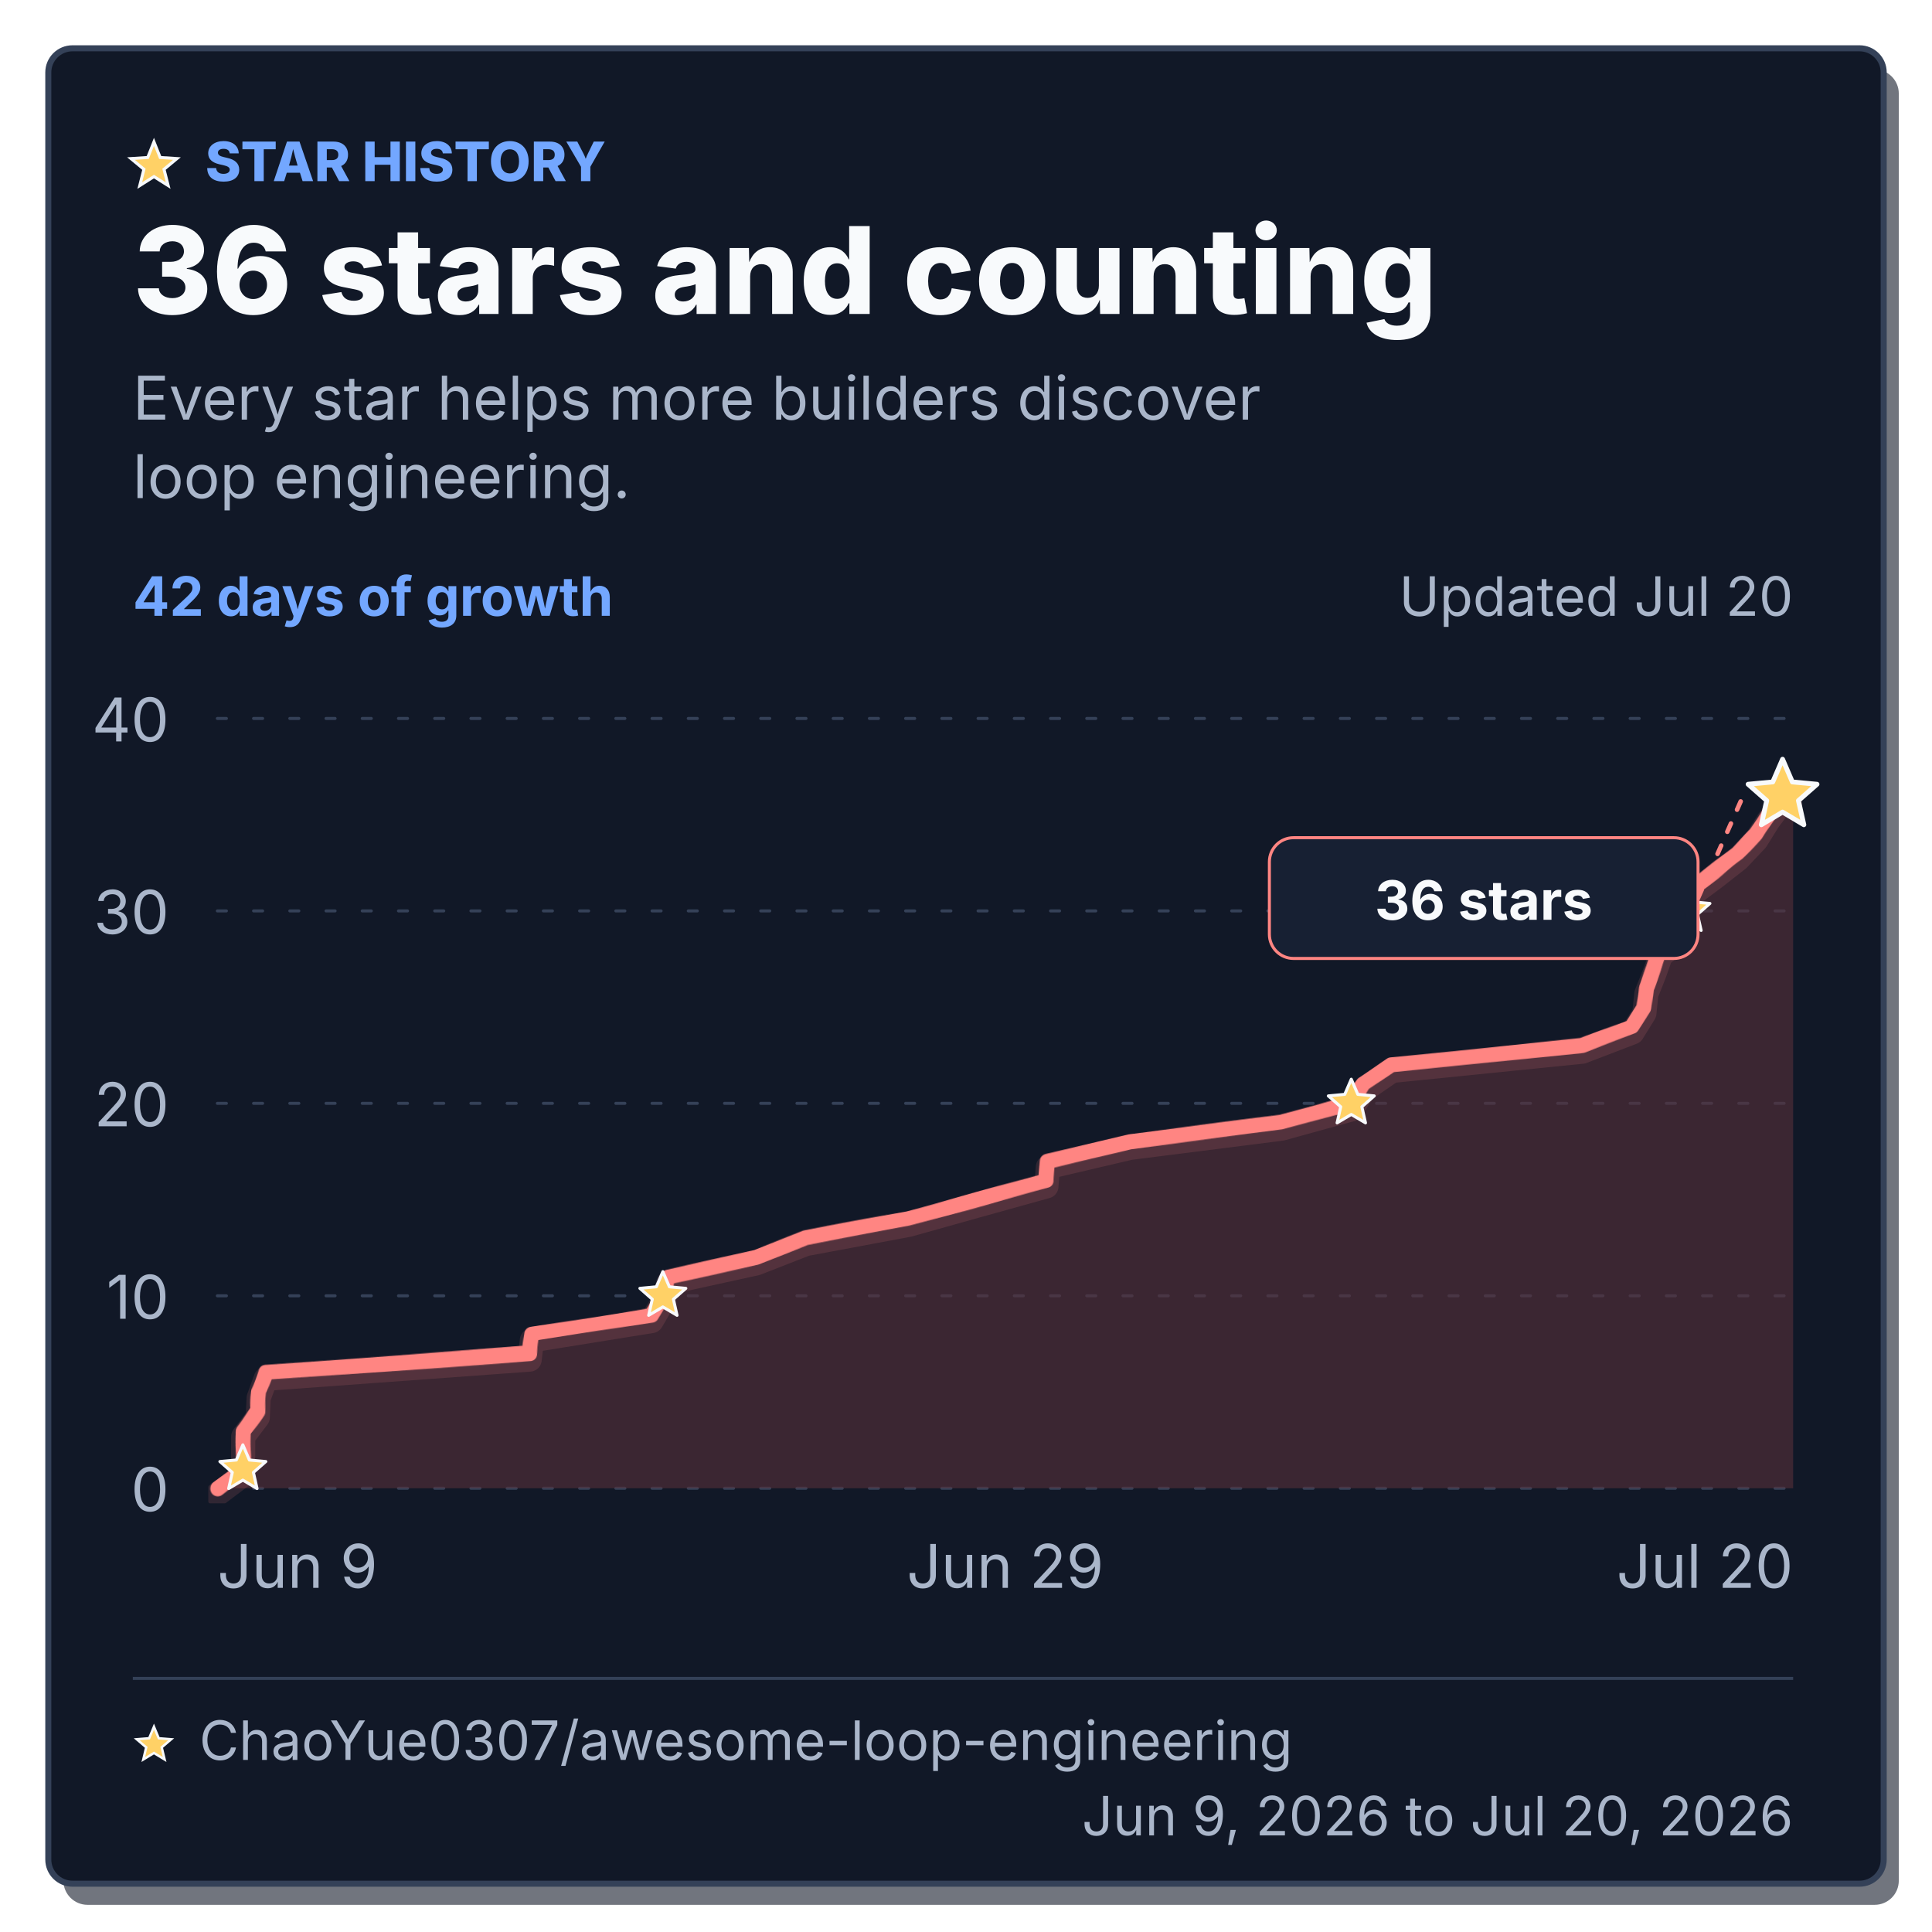
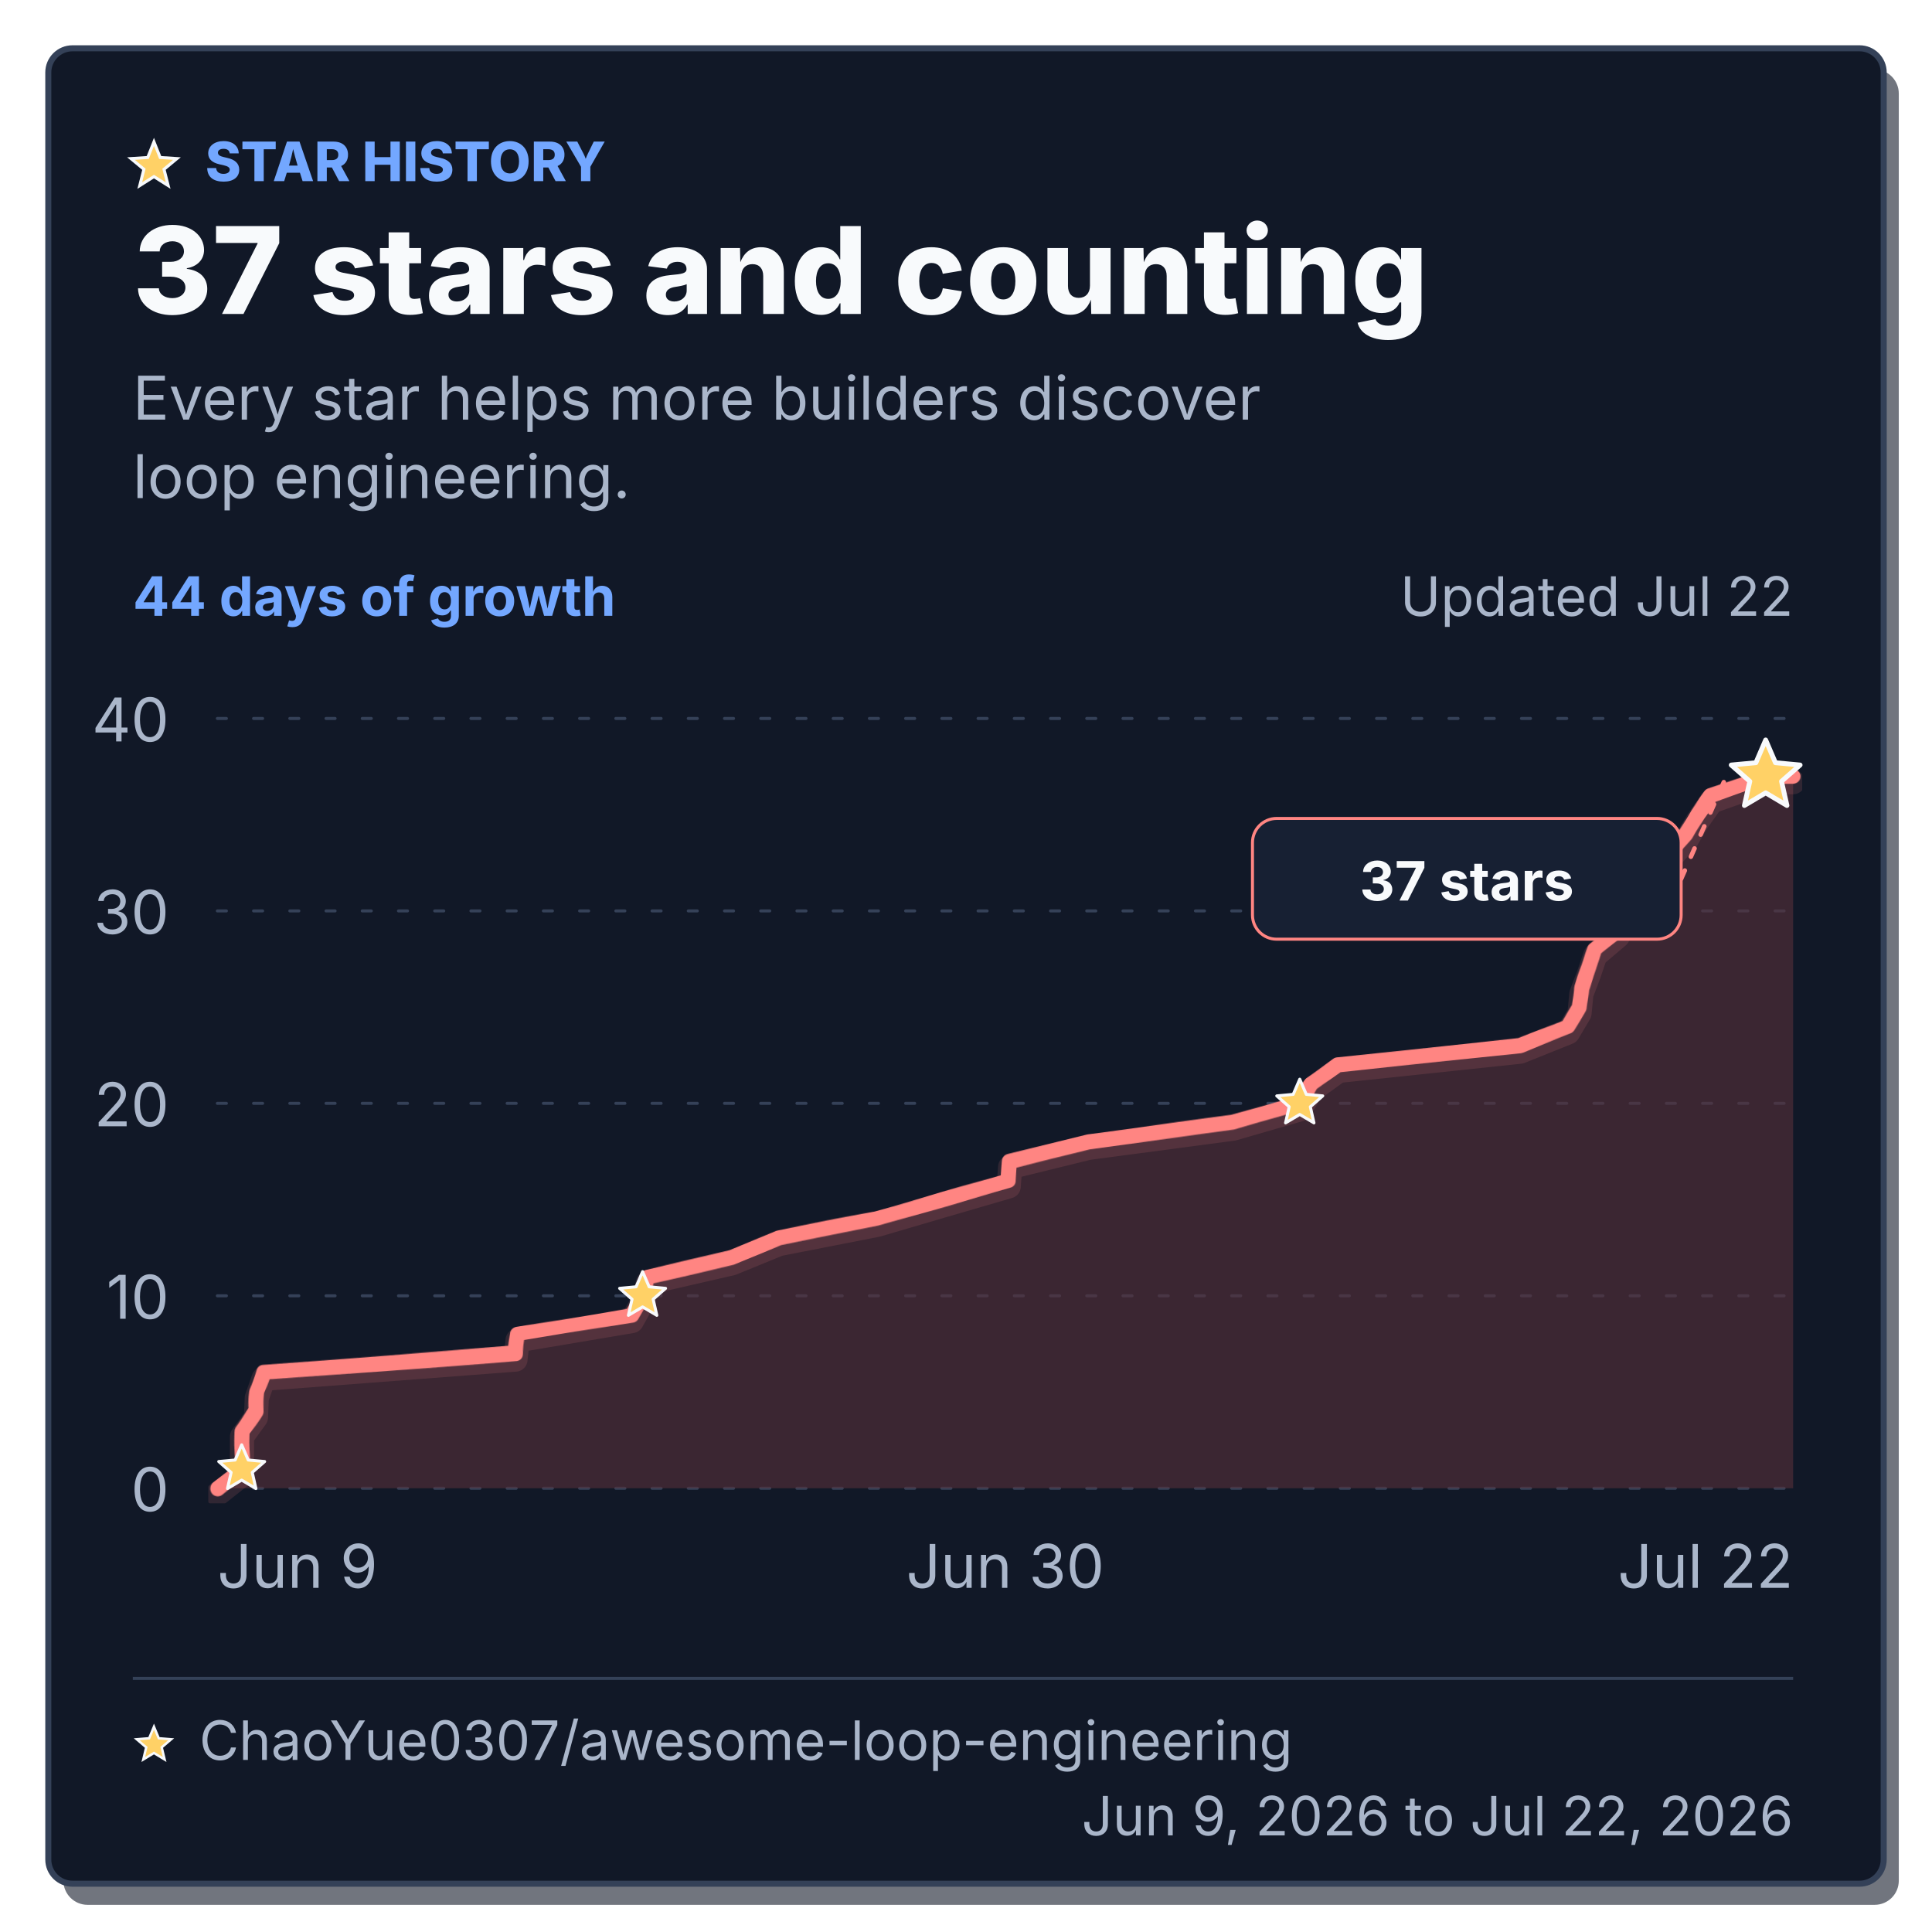
<svg xmlns="http://www.w3.org/2000/svg" width="640" height="640" viewBox="0 0 640 640" role="img" aria-labelledby="title desc">
  <style>
    text { font-family: ui-rounded, 'SF Pro Rounded', 'Nunito Sans', -apple-system, BlinkMacSystemFont, 'Segoe UI', sans-serif; letter-spacing: 0; }
  </style>
  <defs>
    <filter id="rough-line" x="-3%" y="-6%" width="106%" height="112%">
      <feTurbulence type="fractalNoise" baseFrequency="0.008 0.12" numOctaves="1" seed="17" result="noise" />
      <feDisplacementMap in="SourceGraphic" in2="noise" scale="1.2" xChannelSelector="R" yChannelSelector="G" />
    </filter>
    <clipPath id="plot-clip">
      <rect x="69" y="233" width="528" height="265" />
    </clipPath>
  </defs>
  <rect x="21" y="23" width="608" height="608" rx="8" fill="#0B1220" opacity="0.58" />
  <rect x="16" y="16" width="608" height="608" rx="8" fill="#111827" stroke="#344158" stroke-width="2" />
  <path d="M 51 47 L 53.06 52.17 L 58.61 52.53 L 54.33 56.08 L 55.7 61.47 L 51 58.5 L 46.3 61.47 L 47.67 56.08 L 43.39 52.53 L 48.94 52.17 Z" fill="#FFD166" stroke="#F8FAFC" stroke-width="1" />
  <text x="68" y="60" fill="#73A7FF" font-size="18" font-weight="800">STAR HISTORY</text>
-   <text x="44" y="104" fill="#F8FAFC" font-size="40" font-weight="760">36 stars and counting</text>
+   <text x="44" y="104" fill="#F8FAFC" font-size="40" font-weight="760">37 stars and counting</text>
  <text x="44" y="139" fill="#AAB6CA" font-size="20">Every star helps more builders discover</text>
  <text x="44" y="165" fill="#AAB6CA" font-size="20">loop engineering.</text>
-   <text x="44" y="204" fill="#73A7FF" font-size="18" font-weight="700">42 days of growth</text>
-   <text x="594" y="204" fill="#AAB6CA" font-size="18" text-anchor="end">Updated Jul 20</text>
+   <text x="44" y="204" fill="#73A7FF" font-size="18" font-weight="700">44 days of growth</text>
+   <text x="594" y="204" fill="#AAB6CA" font-size="18" text-anchor="end">Updated Jul 22</text>
  <line x1="72" y1="493" x2="594" y2="493" stroke="#354158" stroke-width="1" stroke-dasharray="3 9" stroke-linecap="round" />
  <text x="56" y="500.6" fill="#AAB6CA" font-size="20" text-anchor="end">0</text>
  <line x1="72" y1="429.25" x2="594" y2="429.25" stroke="#354158" stroke-width="1" stroke-dasharray="3 9" stroke-linecap="round" />
  <text x="56" y="436.85" fill="#AAB6CA" font-size="20" text-anchor="end">10</text>
  <line x1="72" y1="365.5" x2="594" y2="365.5" stroke="#354158" stroke-width="1" stroke-dasharray="3 9" stroke-linecap="round" />
  <text x="56" y="373.1" fill="#AAB6CA" font-size="20" text-anchor="end">20</text>
  <line x1="72" y1="301.75" x2="594" y2="301.75" stroke="#354158" stroke-width="1" stroke-dasharray="3 9" stroke-linecap="round" />
  <text x="56" y="309.35" fill="#AAB6CA" font-size="20" text-anchor="end">30</text>
  <line x1="72" y1="238" x2="594" y2="238" stroke="#354158" stroke-width="1" stroke-dasharray="3 9" stroke-linecap="round" />
  <text x="56" y="245.6" fill="#AAB6CA" font-size="20" text-anchor="end">40</text>
  <text x="72" y="526" fill="#AAB6CA" font-size="20" text-anchor="start">Jun 9</text>
-   <text x="333" y="526" fill="#AAB6CA" font-size="20" text-anchor="middle">Jun 29</text>
-   <text x="594" y="526" fill="#AAB6CA" font-size="20" text-anchor="end">Jul 20</text>
+   <text x="333" y="526" fill="#AAB6CA" font-size="20" text-anchor="middle">Jun 30</text>
+   <text x="594" y="526" fill="#AAB6CA" font-size="20" text-anchor="end">Jul 22</text>
  <g clip-path="url(#plot-clip)">
-     <path d="M 72 493 L 80.45 486.62 L 80.55 480.25 L 80.56 473.88 L 85.39 467.5 L 85.68 461.12 L 88 454.75 L 175.45 448.38 L 176.19 442 L 215.82 435.62 L 219.58 429.25 L 221.43 422.88 L 250.55 416.5 L 266.87 410.12 L 300.97 403.75 L 323.69 397.38 L 346.63 391 L 347.12 384.62 L 374.28 378.25 L 424.53 371.88 L 447.63 365.5 L 451.82 359.12 L 461.07 352.75 L 524.13 346.38 L 540.77 340 L 544.72 333.62 L 545.37 327.25 L 547.91 320.88 L 550.18 314.5 L 558.06 308.12 L 558.82 301.75 L 559.05 295.38 L 567.64 289 L 575.79 282.62 L 581.81 276.25 L 585.77 269.88 L 590.5 263.5 L 594 263.5 V 493 H 72 Z" fill="#572F38" opacity="0.6" />
-     <path d="M 72 493 L 80.45 486.62 L 80.55 480.25 L 80.56 473.88 L 85.39 467.5 L 85.68 461.12 L 88 454.75 L 175.45 448.38 L 176.19 442 L 215.82 435.62 L 219.58 429.25 L 221.43 422.88 L 250.55 416.5 L 266.87 410.12 L 300.97 403.75 L 323.69 397.38 L 346.63 391 L 347.12 384.62 L 374.28 378.25 L 424.53 371.88 L 447.63 365.5 L 451.82 359.12 L 461.07 352.75 L 524.13 346.38 L 540.77 340 L 544.72 333.62 L 545.37 327.25 L 547.91 320.88 L 550.18 314.5 L 558.06 308.12 L 558.82 301.75 L 559.05 295.38 L 567.64 289 L 575.79 282.62 L 581.81 276.25 L 585.77 269.88 L 590.5 263.5 L 594 263.5" fill="none" stroke="#FF8582" stroke-width="8" stroke-linejoin="round" stroke-linecap="round" opacity="0.13" transform="translate(0 2)" />
-     <path d="M 72 493 L 80.45 486.62 L 80.55 480.25 L 80.56 473.88 L 85.39 467.5 L 85.68 461.12 L 88 454.75 L 175.45 448.38 L 176.19 442 L 215.82 435.62 L 219.58 429.25 L 221.43 422.88 L 250.55 416.5 L 266.87 410.12 L 300.97 403.75 L 323.69 397.38 L 346.63 391 L 347.12 384.62 L 374.28 378.25 L 424.53 371.88 L 447.63 365.5 L 451.82 359.12 L 461.07 352.75 L 524.13 346.38 L 540.77 340 L 544.72 333.62 L 545.37 327.25 L 547.91 320.88 L 550.18 314.5 L 558.06 308.12 L 558.82 301.75 L 559.05 295.38 L 567.64 289 L 575.79 282.62 L 581.81 276.25 L 585.77 269.88 L 590.5 263.5 L 594 263.5" fill="none" stroke="#FF8582" stroke-width="5" stroke-linejoin="round" stroke-linecap="round" filter="url(#rough-line)" />
+     <path d="M 72 493 L 80.06 486.62 L 80.16 480.25 L 80.17 473.88 L 84.79 467.5 L 85.06 461.12 L 87.28 454.75 L 170.75 448.38 L 171.45 442 L 209.29 435.62 L 212.87 429.25 L 214.63 422.88 L 242.43 416.5 L 258.01 410.12 L 290.56 403.75 L 312.25 397.38 L 334.15 391 L 334.61 384.62 L 360.54 378.25 L 408.51 371.88 L 430.56 365.5 L 434.56 359.12 L 443.38 352.75 L 503.58 346.38 L 519.46 340 L 523.24 333.62 L 523.85 327.25 L 526.28 320.88 L 528.44 314.5 L 535.97 308.12 L 536.69 301.75 L 536.91 295.38 L 545.11 289 L 552.89 282.62 L 558.64 276.25 L 562.42 269.88 L 566.93 263.5 L 584.9 257.12 L 594 257.12 V 493 H 72 Z" fill="#572F38" opacity="0.6" />
+     <path d="M 72 493 L 80.06 486.62 L 80.16 480.25 L 80.17 473.88 L 84.79 467.5 L 85.06 461.12 L 87.28 454.75 L 170.75 448.38 L 171.45 442 L 209.29 435.62 L 212.87 429.25 L 214.63 422.88 L 242.43 416.5 L 258.01 410.12 L 290.56 403.75 L 312.25 397.38 L 334.15 391 L 334.61 384.62 L 360.54 378.25 L 408.51 371.88 L 430.56 365.5 L 434.56 359.12 L 443.38 352.75 L 503.58 346.38 L 519.46 340 L 523.24 333.62 L 523.85 327.25 L 526.28 320.88 L 528.44 314.5 L 535.97 308.12 L 536.69 301.75 L 536.91 295.38 L 545.11 289 L 552.89 282.62 L 558.64 276.25 L 562.42 269.88 L 566.93 263.5 L 584.9 257.12 L 594 257.12" fill="none" stroke="#FF8582" stroke-width="8" stroke-linejoin="round" stroke-linecap="round" opacity="0.13" transform="translate(0 2)" />
+     <path d="M 72 493 L 80.06 486.62 L 80.16 480.25 L 80.17 473.88 L 84.79 467.5 L 85.06 461.12 L 87.28 454.75 L 170.75 448.38 L 171.45 442 L 209.29 435.62 L 212.87 429.25 L 214.63 422.88 L 242.43 416.5 L 258.01 410.12 L 290.56 403.75 L 312.25 397.38 L 334.15 391 L 334.61 384.62 L 360.54 378.25 L 408.51 371.88 L 430.56 365.5 L 434.56 359.12 L 443.38 352.75 L 503.58 346.38 L 519.46 340 L 523.24 333.62 L 523.85 327.25 L 526.28 320.88 L 528.44 314.5 L 535.97 308.12 L 536.69 301.75 L 536.91 295.38 L 545.11 289 L 552.89 282.62 L 558.64 276.25 L 562.42 269.88 L 566.93 263.5 L 584.9 257.12 L 594 257.12" fill="none" stroke="#FF8582" stroke-width="5" stroke-linejoin="round" stroke-linecap="round" filter="url(#rough-line)" />
  </g>
-   <path d="M 80.45 478.62 L 82.61 483.65 L 88.06 484.15 L 83.95 487.76 L 85.15 493.1 L 80.45 490.31 L 75.75 493.1 L 76.95 487.76 L 72.84 484.15 L 78.29 483.65 Z" fill="#FFD166" stroke="#F8FAFC" stroke-width="1" stroke-linejoin="round" />
-   <path d="M 219.58 421.25 L 221.74 426.27 L 227.19 426.78 L 223.08 430.39 L 224.28 435.72 L 219.58 432.93 L 214.88 435.72 L 216.08 430.39 L 211.97 426.78 L 217.42 426.27 Z" fill="#FFD166" stroke="#F8FAFC" stroke-width="1" stroke-linejoin="round" />
-   <path d="M 447.63 357.5 L 449.8 362.52 L 455.24 363.03 L 451.13 366.64 L 452.34 371.97 L 447.63 369.18 L 442.93 371.97 L 444.13 366.64 L 440.02 363.03 L 445.47 362.52 Z" fill="#FFD166" stroke="#F8FAFC" stroke-width="1" stroke-linejoin="round" />
-   <path d="M 558.82 293.75 L 560.99 298.77 L 566.43 299.28 L 562.32 302.89 L 563.53 308.22 L 558.82 305.43 L 554.12 308.22 L 555.32 302.89 L 551.21 299.28 L 556.66 298.77 Z" fill="#FFD166" stroke="#F8FAFC" stroke-width="1" stroke-linejoin="round" />
-   <path d="M 590.5 251.5 L 593.74 259.03 L 601.91 259.79 L 595.75 265.21 L 597.55 273.21 L 590.5 269.02 L 583.45 273.21 L 585.25 265.21 L 579.09 259.79 L 587.25 259.03 Z" fill="#FFD166" stroke="#F8FAFC" stroke-width="1.6" stroke-linejoin="round" />
-   <path d="M 562.5 297.5 L 577.5 263.5" fill="none" stroke="#FF8582" stroke-width="1.5" stroke-dasharray="3 5" stroke-linecap="round" />
-   <rect x="420.5" y="277.5" width="142" height="40" rx="8" fill="#172033" stroke="#FF8582" />
-   <text x="491.5" y="304.7" fill="#F8FAFC" font-size="18" font-weight="700" text-anchor="middle">36 stars</text>
+   <path d="M 80.06 478.62 L 82.23 483.65 L 87.67 484.15 L 83.56 487.76 L 84.77 493.1 L 80.06 490.31 L 75.36 493.1 L 76.56 487.76 L 72.46 484.15 L 77.9 483.65 Z" fill="#FFD166" stroke="#F8FAFC" stroke-width="1" stroke-linejoin="round" />
+   <path d="M 212.87 421.25 L 215.04 426.27 L 220.48 426.78 L 216.37 430.39 L 217.58 435.72 L 212.87 432.93 L 208.17 435.72 L 209.37 430.39 L 205.26 426.78 L 210.71 426.27 Z" fill="#FFD166" stroke="#F8FAFC" stroke-width="1" stroke-linejoin="round" />
+   <path d="M 430.56 357.5 L 432.72 362.52 L 438.17 363.03 L 434.06 366.64 L 435.26 371.97 L 430.56 369.18 L 425.86 371.97 L 427.06 366.64 L 422.95 363.03 L 428.4 362.52 Z" fill="#FFD166" stroke="#F8FAFC" stroke-width="1" stroke-linejoin="round" />
+   <path d="M 536.69 293.75 L 538.86 298.77 L 544.3 299.28 L 540.19 302.89 L 541.4 308.22 L 536.69 305.43 L 531.99 308.22 L 533.19 302.89 L 529.09 299.28 L 534.53 298.77 Z" fill="#FFD166" stroke="#F8FAFC" stroke-width="1" stroke-linejoin="round" />
+   <path d="M 584.9 245.12 L 588.14 252.66 L 596.31 253.42 L 590.15 258.83 L 591.95 266.83 L 584.9 262.64 L 577.85 266.83 L 579.65 258.83 L 573.49 253.42 L 581.66 252.66 Z" fill="#FFD166" stroke="#F8FAFC" stroke-width="1.6" stroke-linejoin="round" />
+   <path d="M 556.9 291.12 L 571.9 257.12" fill="none" stroke="#FF8582" stroke-width="1.5" stroke-dasharray="3 5" stroke-linecap="round" />
+   <rect x="414.9" y="271.12" width="142" height="40" rx="8" fill="#172033" stroke="#FF8582" />
+   <text x="485.9" y="298.32" fill="#F8FAFC" font-size="18" font-weight="700" text-anchor="middle">37 stars</text>
  <line x1="44" y1="556" x2="594" y2="556" stroke="#344158" />
  <path d="M 51 572 L 52.59 575.82 L 56.71 576.15 L 53.57 578.83 L 54.53 582.85 L 51 580.7 L 47.47 582.85 L 48.43 578.83 L 45.29 576.15 L 49.41 575.82 Z" fill="#FFD166" stroke="#F8FAFC" stroke-width="0.8" />
  <text x="66" y="583" fill="#AAB6CA" font-size="18">ChaoYue0307/awesome-loop-engineering</text>
-   <text x="594" y="608" fill="#AAB6CA" font-size="18" text-anchor="end">Jun 9, 2026 to Jul 20, 2026</text>
+   <text x="594" y="608" fill="#AAB6CA" font-size="18" text-anchor="end">Jun 9, 2026 to Jul 22, 2026</text>
</svg>
